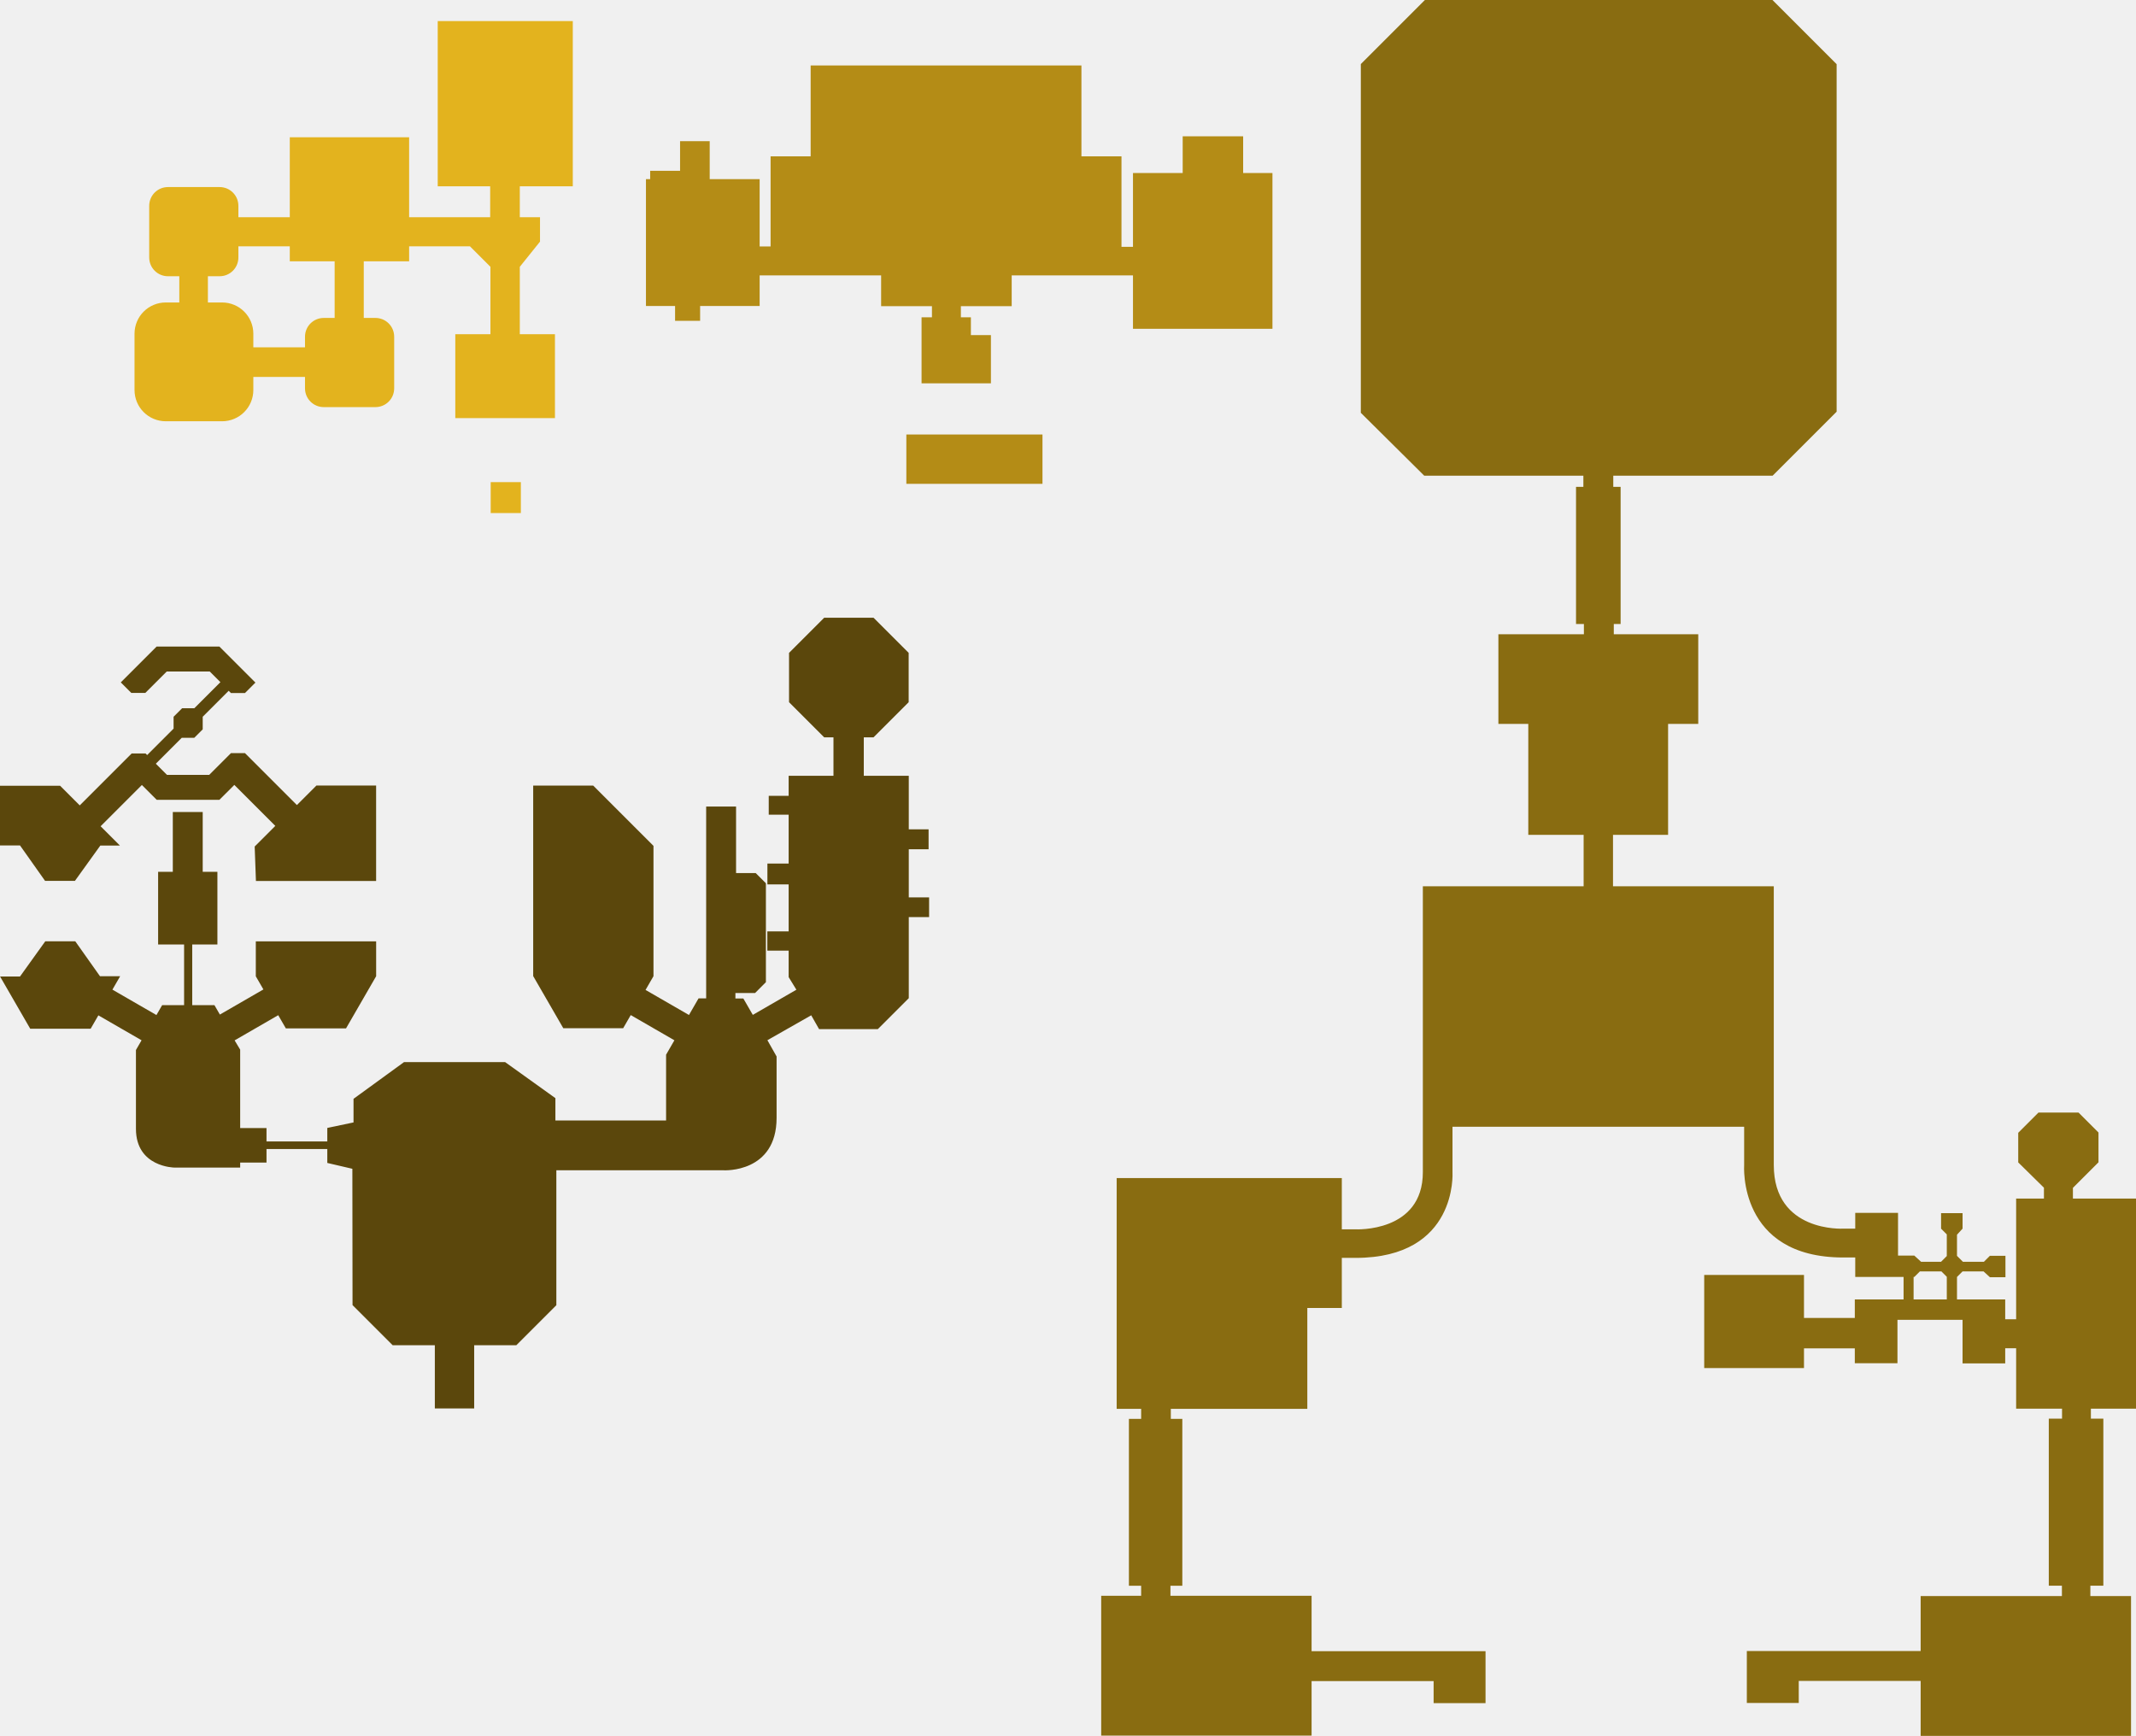
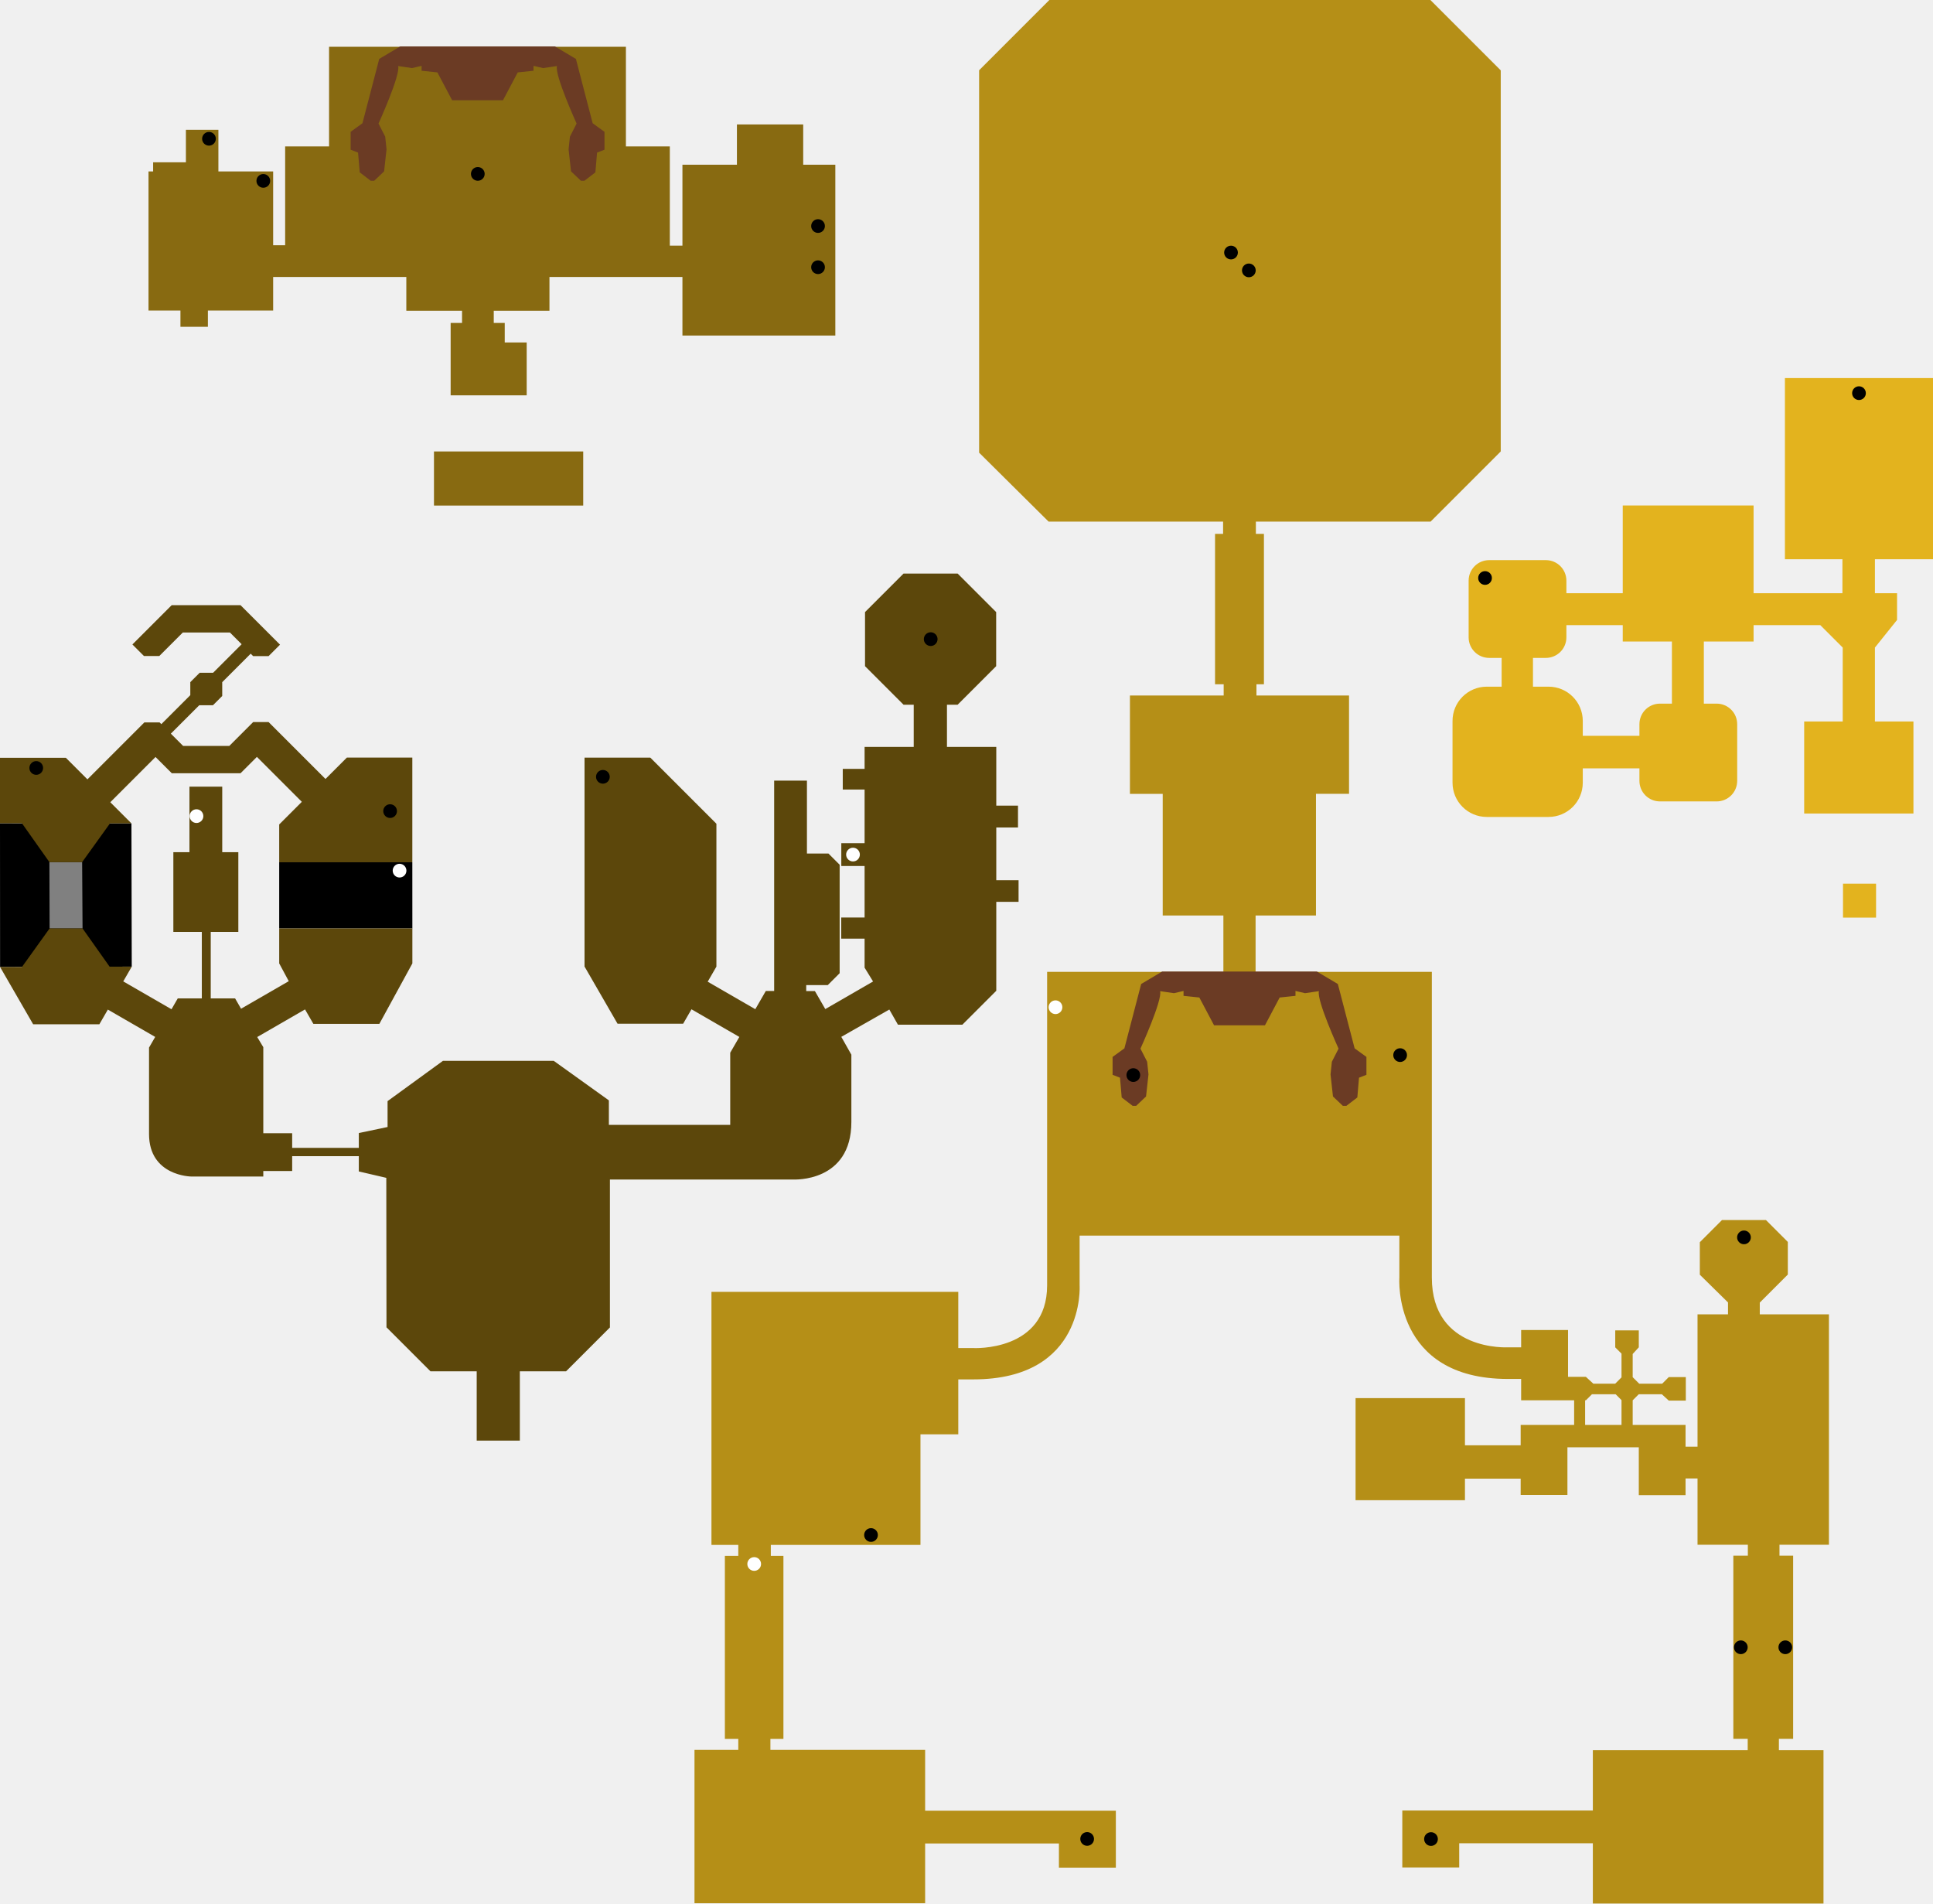
- <svg xmlns="http://www.w3.org/2000/svg" viewBox="0 0 3413.246 2774.088" id="svg1532" version="1.1">
+ <svg xmlns="http://www.w3.org/2000/svg" viewBox="0 0 2817.563 2774.088" id="svg1532" version="1.1" width="2817.563" height="2774.088">
  <defs id="defs1536" />
-   <g transform="translate(-83.87109,-41.78711)" id="g1540">
-     <path d="m 1400.898,1028.965 -56.16,56.16 v 78.832 l 56.16,56.16 h 14.818 v 61.449 h -71.607 v 32.053 h -31.822 v 30.082 h 31.822 v 78.156 h -33.947 v 33.318 h 33.947 v 75.023 h -34.062 v 30.805 h 34.062 v 42.309 l 12.365,20.141 -69.647,40.209 -15.131,-26.207 h -12.668 v -8.764 h 31.434 l 17.289,-17.289 V 1453.291 l -16.293,-16.293 h -31.381 v -106.299 h -47.781 v 306.584 h -12.154 l -15.33,26.553 -69.387,-40.059 12.688,-21.975 v -208.236 l -96.322,-96.32 h -95.9 v 304.412 l 48.105,83.322 h 95.65 l 12.123,-20.998 69.772,40.281 -13.287,23.014 v 105.106 H 971.379 v -35.662 l -80.334,-57.592 H 729.475 l -80.68,58.676 v 37.721 l -41.912,8.803 v 21.561 h -97.143 v -21.338 H 467.658 v -125.361 l -8.869,-14.789 69.691,-40.238 12.182,21.098 h 96.135 l 48.146,-83.393 V 1546.125 H 492.646 v 55.883 l 12.121,20.996 -69.535,40.147 -8.676,-15.027 h -35.52 v -96.969 h 40.234 v -116.096 h -23.471 V 1339.5 h -47.779 v 95.559 h -23.471 v 116.096 h 41.494 v 96.969 h -35.08 l -9.117,15.793 -70.336,-40.607 12.4,-21.479 h -32.303 l -39.416,-55.715 h -48.012 l -40.305,56.174 H 83.971 l 48.207,83.498 h 96.545 l 12.344,-21.381 69.006,39.84 -8.969,15.537 v 125.953 c 0,61.347 61.346,61.94 61.346,61.94 H 467.658 v -8.002 h 42.082 v -21.635 h 97.143 v 22.24 l 40.059,9.334 0.271,217.828 64.125,64.125 h 67.383 v 101.008 h 62.867 v -101.008 h 67.383 l 63.916,-63.916 v -215.635 h 267.701 c 0,0 84.242,4.61 84.242,-83.824 v -98.074 l -14.668,-25.984 69.992,-39.816 12.574,22.117 h 93.881 l 49.457,-49.455 v -129.621 h 32.48 v -31.434 h -32.48 v -76.908 h 31.643 v -31.854 h -31.643 v -85.596 h -71.894 v -61.449 h 15.559 l 56.16,-56.16 v -78.832 l -56.16,-56.16 z m -1066.752,46.084 -57.271,57.272 16.818,16.818 h 22.375 l 34.23,-34.228 h 68.756 l 17.041,17.041 -41.639,41.639 h -19.561 l -13.633,13.633 v 18.967 l -42.232,42.232 -2.518,-2.52 h -22.227 l -82.982,82.981 -31.414,-31.414 H 83.871 v 95.428 h 32.006 l 40.01,56.605 h 47.713 l 40.602,-56.457 h 31.266 l -30.822,-30.822 65.941,-65.939 23.709,23.709 h 100.17 l 23.857,-23.857 65.496,65.496 -32.971,32.969 2,55.123 h 192.043 v -152.551 h -95.43 l -31.154,31.154 -82.943,-82.943 h -22.449 l -34.748,34.748 h -67.424 l -17.855,-17.855 41.418,-41.416 h 20.004 l 13.484,-13.484 v -20.152 l 41.49,-41.492 3.557,3.557 h 22.523 l 16.67,-16.67 -57.568,-57.568 z" style="fill:#5b470c;fill-opacity:1;stroke-linecap:round;stroke-linejoin:bevel;stop-color:#000000" id="rect2105" />
-     <path d="M 2360.811,41.787 2258.418,144.18 v 557.307 l 101.283,100.467 h 254.336 v 17.842 h -11.736 v 219.197 h 12.574 v 16.346 h -136.633 v 143.338 h 47.779 v 177.287 h 88.434 v 82.148 h -256.918 v 384.33 72.508 c 0,97.071 -107.564,91.414 -107.564,91.414 h -21.932 v -81.91 h -55.123 -304.658 v 207.566 161.221 h 39.119 v 16.004 h -19.561 v 266.725 h 19.561 v 16.004 h -63.84 v 223.457 h 336.195 v -87.131 h 195.006 v 35.252 h 82.965 v -82.967 h -74.371 -203.6 v -88.611 h -225.531 v -16.004 h 18.969 v -266.725 h -18.375 v -16.004 h 218.121 v -161.221 h 55.123 v -80.016 h 21.932 c 163.887,0 154.924,-137.055 154.924,-137.055 v -72.508 h 466.059 v 61.191 c 0,0 -10.477,147.738 158.428,147.738 h 19.094 v 31.119 h 77.242 v 35.898 h -9.779 -68.164 v 29.635 h -81.203 v -68.756 h -159.441 v 148.773 h 159.441 v -31.414 h 81.203 v 23.709 h 68.164 v -69.348 h 104.021 v 69.644 h 68.164 v -24.246 h 17.455 v 96.606 h 73.346 v 15.918 h -21.164 v 266.986 h 20.955 v 16.521 h -225.727 v 87.897 h -194.783 -82.965 v 82.965 h 82.965 v -35.252 h 194.783 v 87.848 h 336.195 v -223.457 h -64.994 v -16.521 h 20.746 v -266.986 h -19.908 v -15.918 h 72.088 v -335.769 h -100.797 v -17.127 l 40.863,-40.863 v -47.57 l -31.854,-31.854 h -64.125 l -32.272,32.272 v 47.361 l 41.074,40.406 v 17.375 h -44.428 v 192.851 h -17.455 v -31.686 h -56.014 -21.041 v -35.885 l 8.869,-8.867 h 33.615 l 10.115,9.274 h 24.832 v -34.264 h -24.832 l -9.58,9.58 h -33.56 l -9.459,-9.459 v -33.801 l 8.834,-9.635 h 0.072 v -24.791 h -34.336 v 24.791 l 9.131,9.131 v 34.6 l -9.162,9.164 h -31.936 l -10.846,-9.945 h -25.986 v -68.221 h -68.365 v 25.207 h -19.094 c 0,0 -111.066,6.497 -111.066,-101.635 v -80.467 -365.055 h -256.92 v -82.148 h 88.016 v -177.287 h 48.197 V 1055.338 H 2662.654 v -16.346 h 10.896 V 819.795 h -11.734 v -17.842 H 2916.488 L 3018.732,699.709 V 144.328 L 2916.191,41.787 Z M 3151.734,2073.637 h 34.465 l 8.572,8.572 v 36.18 h -53.049 v -35.898 h 1.033 l 0.072,0.053 z" style="fill:#896c11;fill-opacity:1;stroke:none;stroke-width:1.451;stroke-linecap:round;stroke-linejoin:bevel;stop-color:#000000" id="rect2195" />
-     <path d="m 1379.264,146.402 v 145.217 H 1315.25 v 144.031 h -17.486 V 328.072 h -79.809 v -13.314 -47.361 h -47.359 v 47.361 h -47.779 v 13.314 h -6.721 V 530.783 h 46.527 v 23.709 h 40.01 V 530.783 h 95.131 v -48.9 h 53.529 140.588 v 49.195 h 81.203 v 17.783 h -16.596 v 105.504 h 78.832 32.006 v -77.055 h -32.006 v -28.449 h -16.004 v -17.783 h 81.203 v -49.195 h 175.445 18.375 v 85.352 h 222.863 V 318.291 h -46.826 v -58.68 h -96.613 v 58.68 h -79.424 v 117.953 h -18.375 v -144.625 h -64.014 v -145.217 z m 152.922,589.758 v 78.832 h 217.529 v -78.832 z" style="fill:#b48c16;fill-opacity:1;stroke:none;stroke-linecap:round;stroke-linejoin:bevel;stop-color:#000000" id="rect2447" />
-     <path d="M 783.33,75.441 V 339.484 h 83.824 v 49.457 H 737.646 V 261.109 H 546.949 v 127.832 h -82.148 v -18.199 c 0,-16.62 -13.38,-30 -30,-30 h -82.5 c -16.62,0 -30,13.38 -30,30 v 82.5 c 0,16.62 13.38,30 30,30 h 18.096 v 41.912 h -21.566 c -27.7,0 -50,22.3 -50,50 v 89.861 c 0,27.7 22.3,50 50,50 h 89.861 c 27.7,0 50,-22.3 50,-50 v -20.832 h 82.566 v 18.199 c 0,16.62 13.38,30 30,30 h 82.5 c 16.62,0 30,-13.38 30,-30 v -82.5 c 0,-16.62 -13.38,-30 -30,-30 h -18.617 v -90.529 h 72.506 v -23.891 h 97.234 l 32.693,32.691 V 575.867 H 811.412 V 709.984 H 970.676 V 575.867 H 914.516 V 468.154 l 32.271,-40.234 v -38.979 h -32.271 v -49.457 h 84.66 V 75.441 Z M 464.801,435.463 h 82.148 v 23.891 h 71.668 v 90.529 h -17.359 c -16.62,0 -30,13.38 -30,30 v 16.941 h -82.566 V 575.154 c 0,-27.7 -22.3,-50 -50,-50 h -22.604 v -41.912 h 18.713 c 16.62,0 30,-13.38 30,-30 z M 867.992,812.25 v 49.455 h 48.199 V 812.25 Z" style="fill:#e3b31e;fill-opacity:1;stroke:none;stroke-linecap:round;stroke-linejoin:bevel;stop-color:#000000" id="rect2482" />
+   <g transform="translate(-831.2398,-41.78711)" id="g1540">
+     <path id="path1209" style="fill:#000000;fill-opacity:1;stroke:none;stroke-width:1px;stroke-linecap:butt;stroke-linejoin:miter;stroke-opacity:1" d="m 0,1199.779 0.1,209.393 191.941,-0.459 -0.445,-208.785 z m 406.977,56.826 v 96.402 h 194.096 l -0.053,-96.402 z" transform="translate(831.2398,41.78711)" />
+     <path style="fill:#808080;fill-opacity:1;stroke:none;stroke-width:1px;stroke-linecap:butt;stroke-linejoin:miter;stroke-opacity:1" d="m 903.255,1298.172 0.295,96.613 h 48.012 l -0.594,-96.613 z" id="path3178" />
+     <path d="m 2148.267,877.634 -56.16,56.16 v 78.832 l 56.16,56.16 h 14.818 v 61.449 h -71.607 v 32.053 h -31.822 v 30.082 h 31.822 v 78.156 h -33.947 v 33.318 h 33.947 v 75.023 h -34.062 v 30.805 h 34.062 v 42.309 l 12.365,20.141 -69.647,40.209 -15.131,-26.207 h -12.668 v -8.764 h 31.434 l 17.289,-17.289 v -158.111 l -16.293,-16.293 h -31.381 v -106.299 h -47.781 v 306.584 h -12.154 l -15.33,26.553 -69.387,-40.059 12.688,-21.975 v -208.236 l -96.322,-96.32 h -95.9 v 304.412 l 48.105,83.322 h 95.65 l 12.123,-20.998 69.772,40.281 -13.287,23.014 v 105.106 h -176.875 v -35.662 l -80.334,-57.592 h -161.57 l -80.68,58.676 v 37.721 l -41.912,8.803 v 21.561 h -97.142 v -21.338 h -42.082 v -125.361 l -8.869,-14.789 69.691,-40.238 12.182,21.098 h 96.135 l 48.147,-88.142 v -50.992 h -194.095 v 50.992 l 13.919,25.887 -69.535,40.147 -8.676,-15.027 h -35.52 v -96.969 h 40.234 v -116.096 h -23.471 v -95.559 h -47.779 v 95.559 h -23.471 v 116.096 h 41.494 v 96.969 h -35.08 l -9.117,15.793 -70.336,-40.607 12.4,-21.479 h -32.303 l -39.416,-55.715 h -48.012 l -40.305,56.174 h -31.906 l 48.207,83.498 h 96.545 l 12.344,-21.381 69.006,39.84 -8.969,15.537 v 125.953 c 0,61.347 61.346,61.94 61.346,61.94 h 105.209 v -8.002 h 42.082 v -21.635 h 97.142 v 22.24 l 40.059,9.334 0.272,217.828 64.125,64.125 h 67.383 v 101.008 h 62.867 v -101.008 h 67.383 l 63.916,-63.916 v -215.635 h 267.701 c 0,0 84.242,4.61 84.242,-83.824 v -98.074 l -14.668,-25.984 69.992,-39.816 12.574,22.117 h 93.881 l 49.457,-49.455 v -129.621 h 32.48 v -31.434 h -32.48 v -76.908 h 31.643 v -31.854 h -31.643 v -85.596 h -71.894 v -61.449 h 15.559 l 56.16,-56.16 v -78.832 l -56.16,-56.16 z m -1066.752,46.084 -57.272,57.272 16.818,16.818 h 22.375 l 34.23,-34.228 h 68.756 l 17.041,17.041 -41.639,41.639 h -19.561 l -13.633,13.633 v 18.967 l -42.232,42.232 -2.518,-2.52 h -22.227 l -82.982,82.981 -31.414,-31.414 h -96.02 v 95.428 h 32.006 l 40.01,56.605 h 47.713 l 40.602,-56.457 h 31.266 l -30.822,-30.822 65.941,-65.939 23.709,23.709 h 100.17 l 23.857,-23.857 65.496,65.496 -32.97,32.969 v 55.123 h 194.042 v -152.551 h -95.43 l -31.154,31.154 -82.943,-82.943 h -22.449 l -34.748,34.748 h -67.424 l -17.855,-17.855 41.418,-41.416 h 20.004 l 13.484,-13.484 v -20.152 l 41.49,-41.492 3.557,3.557 h 22.523 l 16.67,-16.67 -57.568,-57.568 z" style="fill:#5c470b;fill-opacity:1;stroke-linecap:round;stroke-linejoin:bevel;stop-color:#000000" id="rect2105" />
+     <path d="m 1310.887,109.949 v 145.217 h -64.014 v 144.031 h -17.486 V 291.619 h -79.809 v -13.314 -47.361 h -47.359 v 47.361 h -47.779 v 13.314 h -6.721 V 494.329 h 46.527 v 23.709 h 40.01 V 494.329 h 95.131 v -48.9 h 53.529 140.588 v 49.195 h 81.203 v 17.783 h -16.596 v 105.504 h 78.832 32.006 v -77.055 h -32.006 v -28.449 h -16.004 v -17.783 h 81.203 v -49.195 h 175.445 18.375 v 85.352 H 2048.826 V 281.837 h -46.826 v -58.68 h -96.613 v 58.68 h -79.424 v 117.953 h -18.375 v -144.625 h -64.014 v -145.217 z m 152.922,589.758 v 78.832 h 217.529 v -78.832 z" style="fill:#886a11;fill-opacity:1;stroke:none;stroke-linecap:round;stroke-linejoin:bevel;stop-color:#000000" id="rect2447" />
+     <path id="path6211-0" style="fill:#6b3b24;fill-opacity:1;stroke:none;stroke-width:1px;stroke-linecap:butt;stroke-linejoin:miter;stroke-opacity:1" d="m 1414.608,109.449 -30.608,18.162 -24.451,93.811 -17.219,12.471 v 26.088 l 10.809,4.17 2.473,28.816 15.982,12.25 h 5.086 l 14.43,-13.695 3.553,-32.103 -1.949,-18.514 -9.748,-19.07 c 0,0 32.205,-70.666 28.645,-83.787 l 20.246,2.963 13.902,-3.256 v 7.133 l 23.029,2.414 21.467,40.541 h 74.172 l 21.467,-40.541 23.029,-2.414 v -7.133 l 13.902,3.256 20.246,-2.963 c -3.56,13.121 28.645,83.787 28.645,83.787 l -9.748,19.07 -1.951,18.514 3.555,32.103 14.428,13.695 h 5.086 l 15.984,-12.25 2.473,-28.816 10.807,-4.17 v -26.088 l -17.217,-12.471 -24.451,-93.811 -30.607,-18.162 h -75.647 -74.172 z" />
+     <path d="M 2360.811,41.787 2258.418,144.18 v 557.307 l 101.283,100.467 h 254.336 v 17.842 h -11.736 v 219.197 h 12.574 v 16.346 h -136.633 v 143.338 h 47.779 v 177.287 h 88.434 v 82.148 h -256.918 v 384.33 72.508 c 0,97.071 -107.564,91.414 -107.564,91.414 h -21.932 v -81.91 h -55.123 -304.658 v 207.566 161.221 h 39.119 v 16.004 h -19.561 v 266.725 h 19.561 v 16.004 h -63.84 v 223.457 h 336.195 v -87.131 h 195.006 v 35.252 h 82.965 v -82.967 h -74.371 -203.6 v -88.611 h -225.531 v -16.004 h 18.969 v -266.725 h -18.375 v -16.004 h 218.121 v -161.221 h 55.123 v -80.016 h 21.932 c 163.887,0 154.924,-137.055 154.924,-137.055 v -72.508 h 466.059 v 61.191 c 0,0 -10.477,147.738 158.428,147.738 h 19.094 v 31.119 h 77.242 v 35.898 h -9.779 -68.164 v 29.635 h -81.203 v -68.756 h -159.441 v 148.773 h 159.441 v -31.414 h 81.203 v 23.709 h 68.164 v -69.348 h 104.021 v 69.644 h 68.164 v -24.246 h 17.455 v 96.606 h 73.346 v 15.918 h -21.164 v 266.986 h 20.955 v 16.521 h -225.727 v 87.897 h -194.783 -82.965 v 82.965 h 82.965 v -35.252 h 194.783 v 87.848 h 336.195 v -223.457 h -64.994 v -16.521 h 20.746 v -266.986 h -19.908 v -15.918 h 72.088 v -335.769 h -100.797 v -17.127 l 40.863,-40.863 v -47.57 l -31.854,-31.854 h -64.125 l -32.272,32.272 v 47.361 l 41.074,40.406 v 17.375 h -44.428 v 192.851 h -17.455 v -31.686 h -56.014 -21.041 v -35.885 l 8.869,-8.867 h 33.615 l 10.115,9.274 h 24.832 v -34.264 h -24.832 l -9.58,9.58 h -33.56 l -9.459,-9.459 v -33.801 l 8.834,-9.635 h 0.072 v -24.791 h -34.336 v 24.791 l 9.131,9.131 v 34.6 l -9.162,9.164 h -31.936 l -10.846,-9.945 h -25.986 v -68.221 h -68.365 v 25.207 h -19.094 c 0,0 -111.066,6.497 -111.066,-101.635 v -80.467 -365.055 h -256.92 v -82.148 h 88.016 v -177.287 h 48.197 V 1055.338 H 2662.654 v -16.346 h 10.896 V 819.795 h -11.734 v -17.842 H 2916.488 L 3018.732,699.709 V 144.328 L 2916.191,41.787 Z M 3151.734,2073.637 h 34.465 l 8.572,8.572 v 36.18 h -53.049 v -35.898 h 1.033 l 0.072,0.053 z" style="fill:#b58f17;fill-opacity:1;stroke:none;stroke-width:1.451;stroke-linecap:round;stroke-linejoin:bevel;stop-color:#000000" id="rect2195" />
+     <path id="path6211" style="fill:#6b3b24;fill-opacity:1;stroke:none;stroke-width:1px;stroke-linecap:butt;stroke-linejoin:miter;stroke-opacity:1" d="m 2525.23,1457.611 -30.608,18.162 -24.451,93.811 -17.219,12.471 v 26.088 l 10.809,4.17 2.473,28.816 15.982,12.25 h 5.086 l 14.43,-13.695 3.553,-32.103 -1.949,-18.514 -9.748,-19.07 c 0,0 32.205,-70.666 28.645,-83.787 l 20.246,2.963 13.902,-3.256 v 7.133 l 23.029,2.414 21.467,40.541 h 74.172 l 21.467,-40.541 23.029,-2.414 v -7.133 l 13.902,3.256 20.246,-2.963 c -3.56,13.121 28.645,83.787 28.645,83.787 l -9.748,19.07 -1.951,18.514 3.555,32.103 14.428,13.695 h 5.086 l 15.984,-12.25 2.473,-28.816 10.807,-4.17 v -26.088 l -17.217,-12.471 -24.451,-93.811 -30.607,-18.162 h -75.647 -74.172 z" />
+     <path d="m 3432.957,592.765 v 264.043 h 83.824 v 49.457 H 3387.273 V 778.433 h -190.697 v 127.832 h -82.148 v -18.199 c 0,-16.62 -13.38,-30 -30,-30 h -82.5 c -16.62,0 -30,13.38 -30,30 v 82.5 c 0,16.62 13.38,30 30,30 h 18.096 v 41.912 h -21.566 c -27.7,0 -50,22.3 -50,50 v 89.861 c 0,27.7 22.3,50 50,50 h 89.861 c 27.7,0 50,-22.3 50,-50 v -20.832 h 82.566 v 18.199 c 0,16.62 13.38,30 30,30 h 82.5 c 16.62,0 30,-13.38 30,-30 v -82.5 c 0,-16.62 -13.38,-30 -30,-30 h -18.617 v -90.529 h 72.506 v -23.891 h 97.234 l 32.693,32.691 v 107.713 h -56.162 v 134.117 h 159.264 v -134.117 h -56.16 V 985.478 l 32.272,-40.234 v -38.979 h -32.272 v -49.457 h 84.66 V 592.765 Z m -318.529,360.021 h 82.148 v 23.891 h 71.668 v 90.529 h -17.359 c -16.62,0 -30,13.38 -30,30 v 16.941 h -82.566 v -21.67 c 0,-27.7 -22.3,-50 -50,-50 h -22.604 v -41.912 h 18.713 c 16.62,0 30,-13.38 30,-30 z m 403.191,376.787 v 49.455 h 48.199 v -49.455 z" style="fill:#e3b31e;fill-opacity:1;stroke:none;stroke-linecap:round;stroke-linejoin:bevel;stop-color:#000000" id="rect2482" />
+     <circle style="fill:#000000;fill-opacity:1;stroke-width:0.673;stroke-miterlimit:1.7" id="path987" cx="884.069" cy="1160.956" r="10" />
+     <circle style="fill:#000000;fill-opacity:1;stroke-width:0.673;stroke-miterlimit:1.7" id="path987-3" cx="1399.861" cy="1223.831" r="10" />
+     <circle style="fill:#000000;fill-opacity:1;stroke-width:0.673;stroke-miterlimit:1.7" id="path987-3-5" cx="1710.019" cy="1173.861" r="10" />
+     <circle style="fill:#000000;fill-opacity:1;stroke-width:0.673;stroke-miterlimit:1.7" id="path987-3-5-3" cx="2187.838" cy="973.211" r="10" />
+     <circle style="fill:#ffffff;fill-opacity:1;stroke-width:0.673;stroke-miterlimit:1.7" id="path987-3-7" cx="1413.641" cy="1310.591" r="10" />
+     <circle style="fill:#ffffff;fill-opacity:1;stroke-width:0.673;stroke-miterlimit:1.7" id="path987-6" cx="1117.635" cy="1231.14" r="10" />
+     <circle style="fill:#ffffff;fill-opacity:1;stroke-width:0.673;stroke-miterlimit:1.7" id="path987-3-5-3-5" cx="2074.579" cy="1287.186" r="10" />
+     <circle style="fill:#000000;fill-opacity:1;stroke-width:0.673;stroke-miterlimit:1.7" id="path987-3-5-3-6" cx="2023.622" cy="431.207" r="10" />
+     <circle style="fill:#000000;fill-opacity:1;stroke-width:0.673;stroke-miterlimit:1.7" id="path987-3-5-3-6-5" cx="2023.622" cy="371.207" r="10" />
+     <circle style="fill:#000000;fill-opacity:1;stroke-width:0.673;stroke-miterlimit:1.7" id="path987-3-5-3-6-2" cx="1527.695" cy="295.217" r="10" />
+     <circle style="fill:#000000;fill-opacity:1;stroke-width:0.673;stroke-miterlimit:1.7" id="path987-3-5-3-6-2-9" cx="1215.04" cy="305.401" r="10" />
+     <circle style="fill:#000000;fill-opacity:1;stroke-width:0.673;stroke-miterlimit:1.7" id="path987-3-5-3-6-2-1" cx="1135.843" cy="244.044" r="10" />
+     <circle style="fill:#000000;fill-opacity:1;stroke-width:0.673;stroke-miterlimit:1.7" id="path987-3-5-3-6-2-2" cx="3540.916" cy="614.737" r="10" />
+     <circle style="fill:#000000;fill-opacity:1;stroke-width:0.673;stroke-miterlimit:1.7" id="path987-3-5-3-6-2-2-7" cx="2995.85" cy="884.108" r="10" />
+     <circle style="fill:#ffffff;fill-opacity:1;stroke-width:0.673;stroke-miterlimit:1.7" id="path987-3-5-3-6-2-2-0" cx="2369.75" cy="1509.629" r="10" />
+     <circle style="fill:#000000;fill-opacity:1;stroke-width:0.673;stroke-miterlimit:1.7" id="path987-3-5-3-6-2-2-9" cx="2483.173" cy="1608.512" r="10" />
+     <circle style="fill:#000000;fill-opacity:1;stroke-width:0.673;stroke-miterlimit:1.7" id="path987-3-5-3-6-2-2-9-2" cx="2625.575" cy="409.834" r="10" />
+     <circle style="fill:#000000;fill-opacity:1;stroke-width:0.673;stroke-miterlimit:1.7" id="path987-3-5-3-6-2-2-9-2-7" cx="2651.575" cy="435.834" r="10" />
+     <circle style="fill:#000000;fill-opacity:1;stroke-width:0.673;stroke-miterlimit:1.7" id="path987-3-5-3-6-2-2-9-0" cx="2872.081" cy="1579.424" r="10" />
+     <circle style="fill:#000000;fill-opacity:1;stroke-width:0.673;stroke-miterlimit:1.7" id="path987-3-5-3-6-2-2-9-0-6" cx="2100.826" cy="2278.793" r="10" />
+     <circle style="fill:#000000;fill-opacity:1;stroke-width:0.673;stroke-miterlimit:1.7" id="path987-3-5-3-6-2-2-9-0-2" cx="2415.869" cy="2721.714" r="10" />
+     <circle style="fill:#000000;fill-opacity:1;stroke-width:0.673;stroke-miterlimit:1.7" id="path987-3-5-3-6-2-2-9-0-61" cx="2917.078" cy="2721.87" r="10" />
+     <circle style="fill:#000000;fill-opacity:1;stroke-width:0.673;stroke-miterlimit:1.7" id="path987-3-5-3-6-2-2-9-0-61-7" cx="3373.27" cy="1845.037" r="10" />
+     <circle style="fill:#ffffff;fill-opacity:1;stroke-width:0.673;stroke-miterlimit:1.7" id="path987-3-5-3-6-2-2-9-0-8" cx="1930.562" cy="2321.019" r="10" />
+     <circle style="fill:#000000;fill-opacity:1;stroke-width:0.673;stroke-miterlimit:1.7" id="path987-3-5-3-6-2-2-9-0-61-7-9" cx="3368.669" cy="2442.403" r="10" />
+     <circle style="fill:#000000;fill-opacity:1;stroke-width:0.673;stroke-miterlimit:1.7" id="path987-3-5-3-6-2-2-9-0-61-7-2" cx="3433.534" cy="2442.403" r="10" />
  </g>
</svg>
